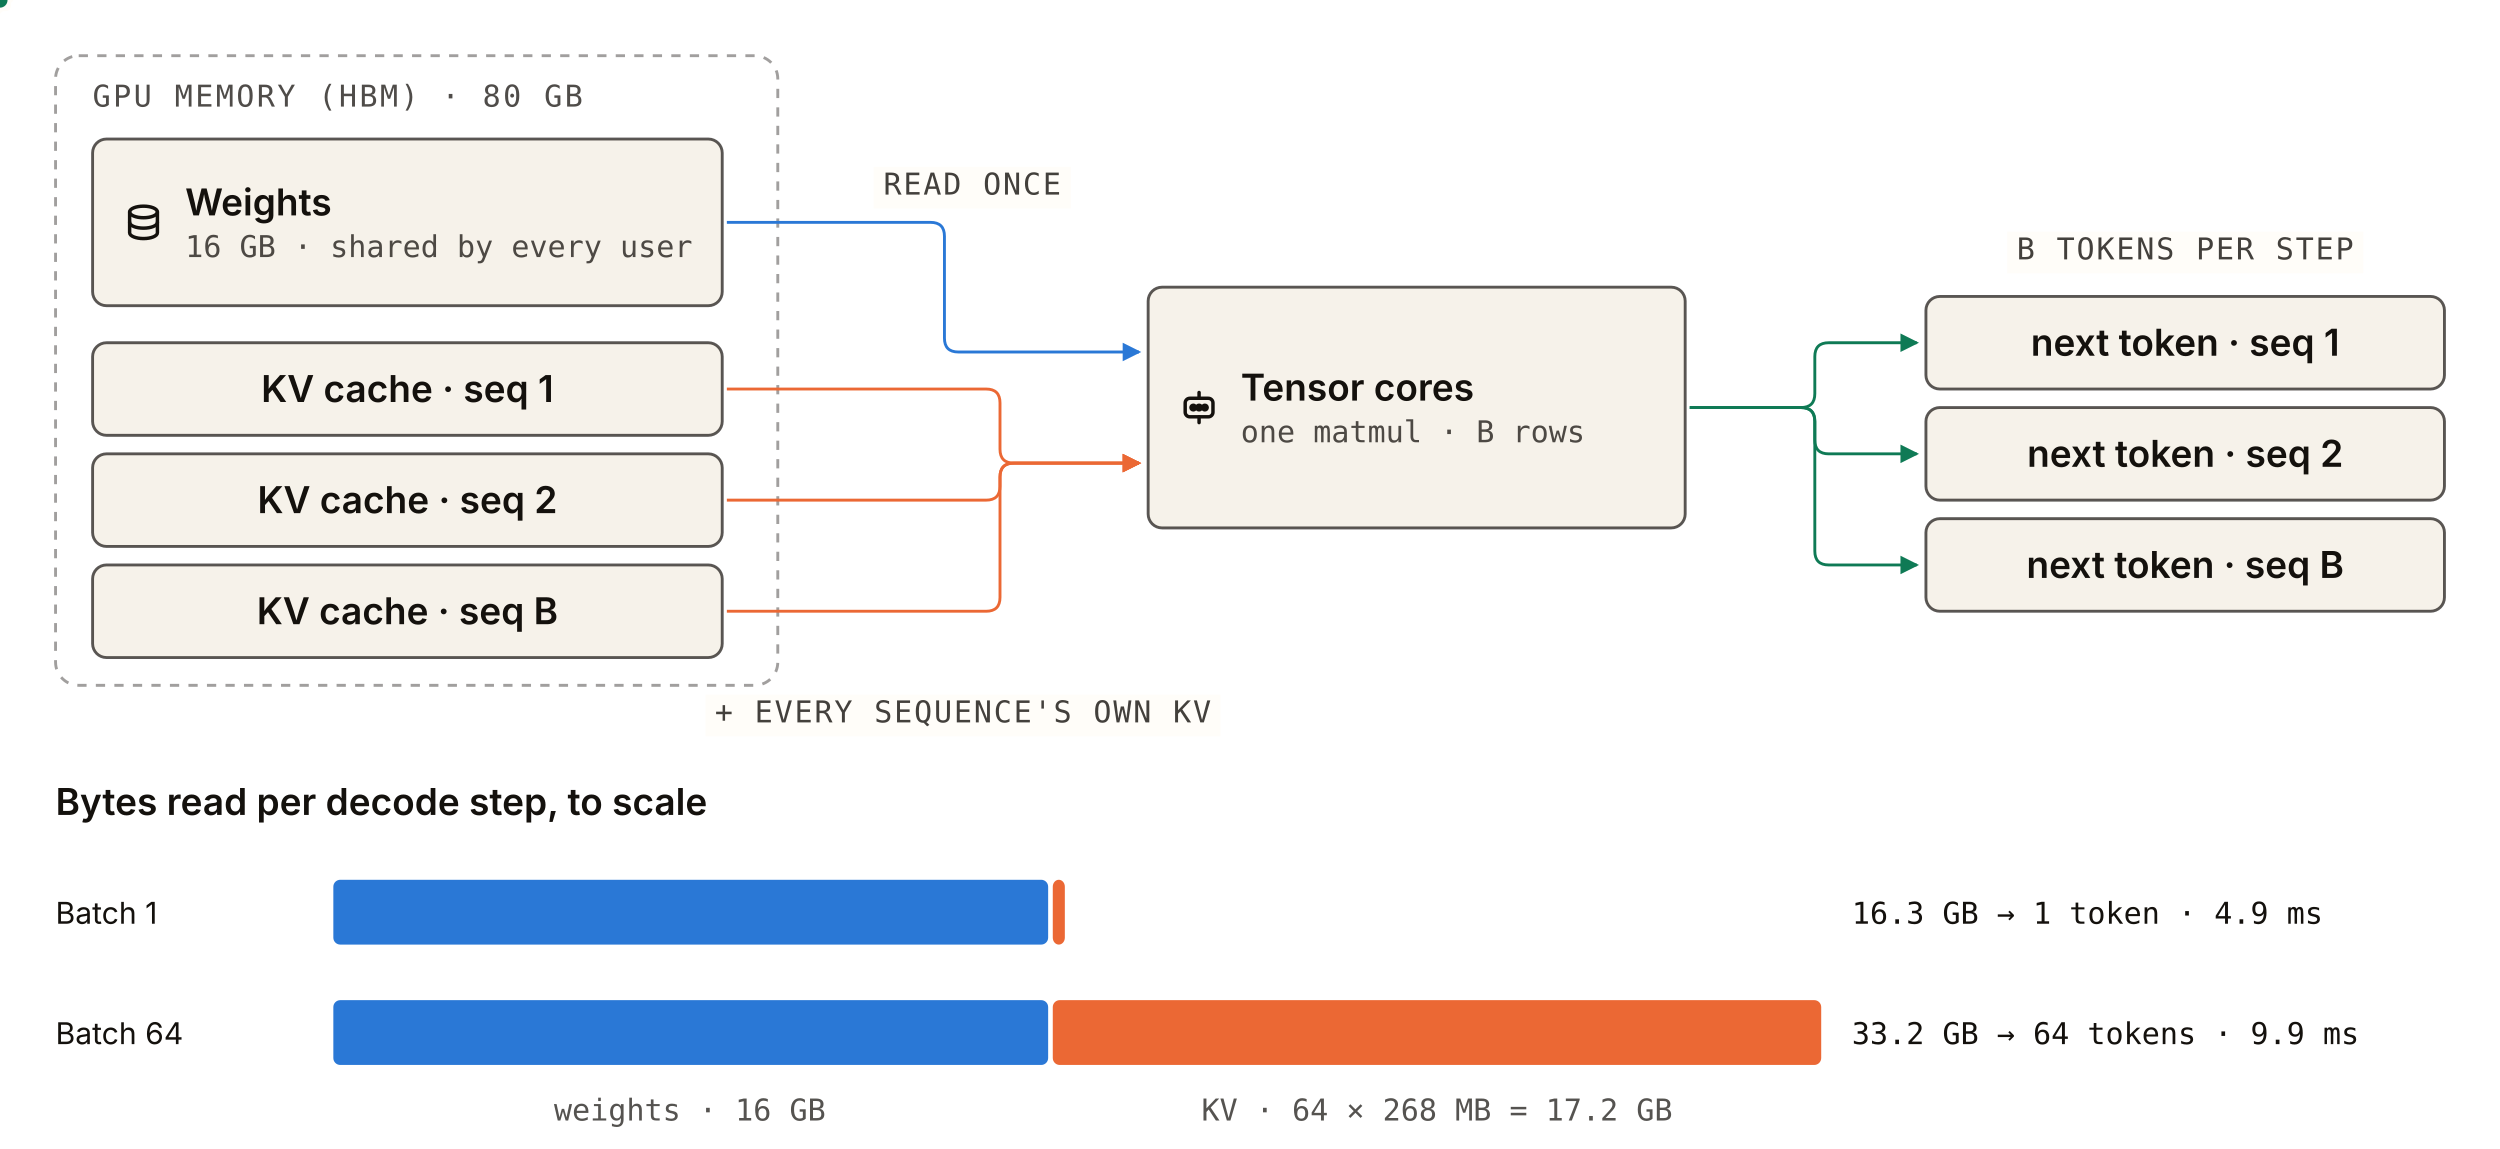
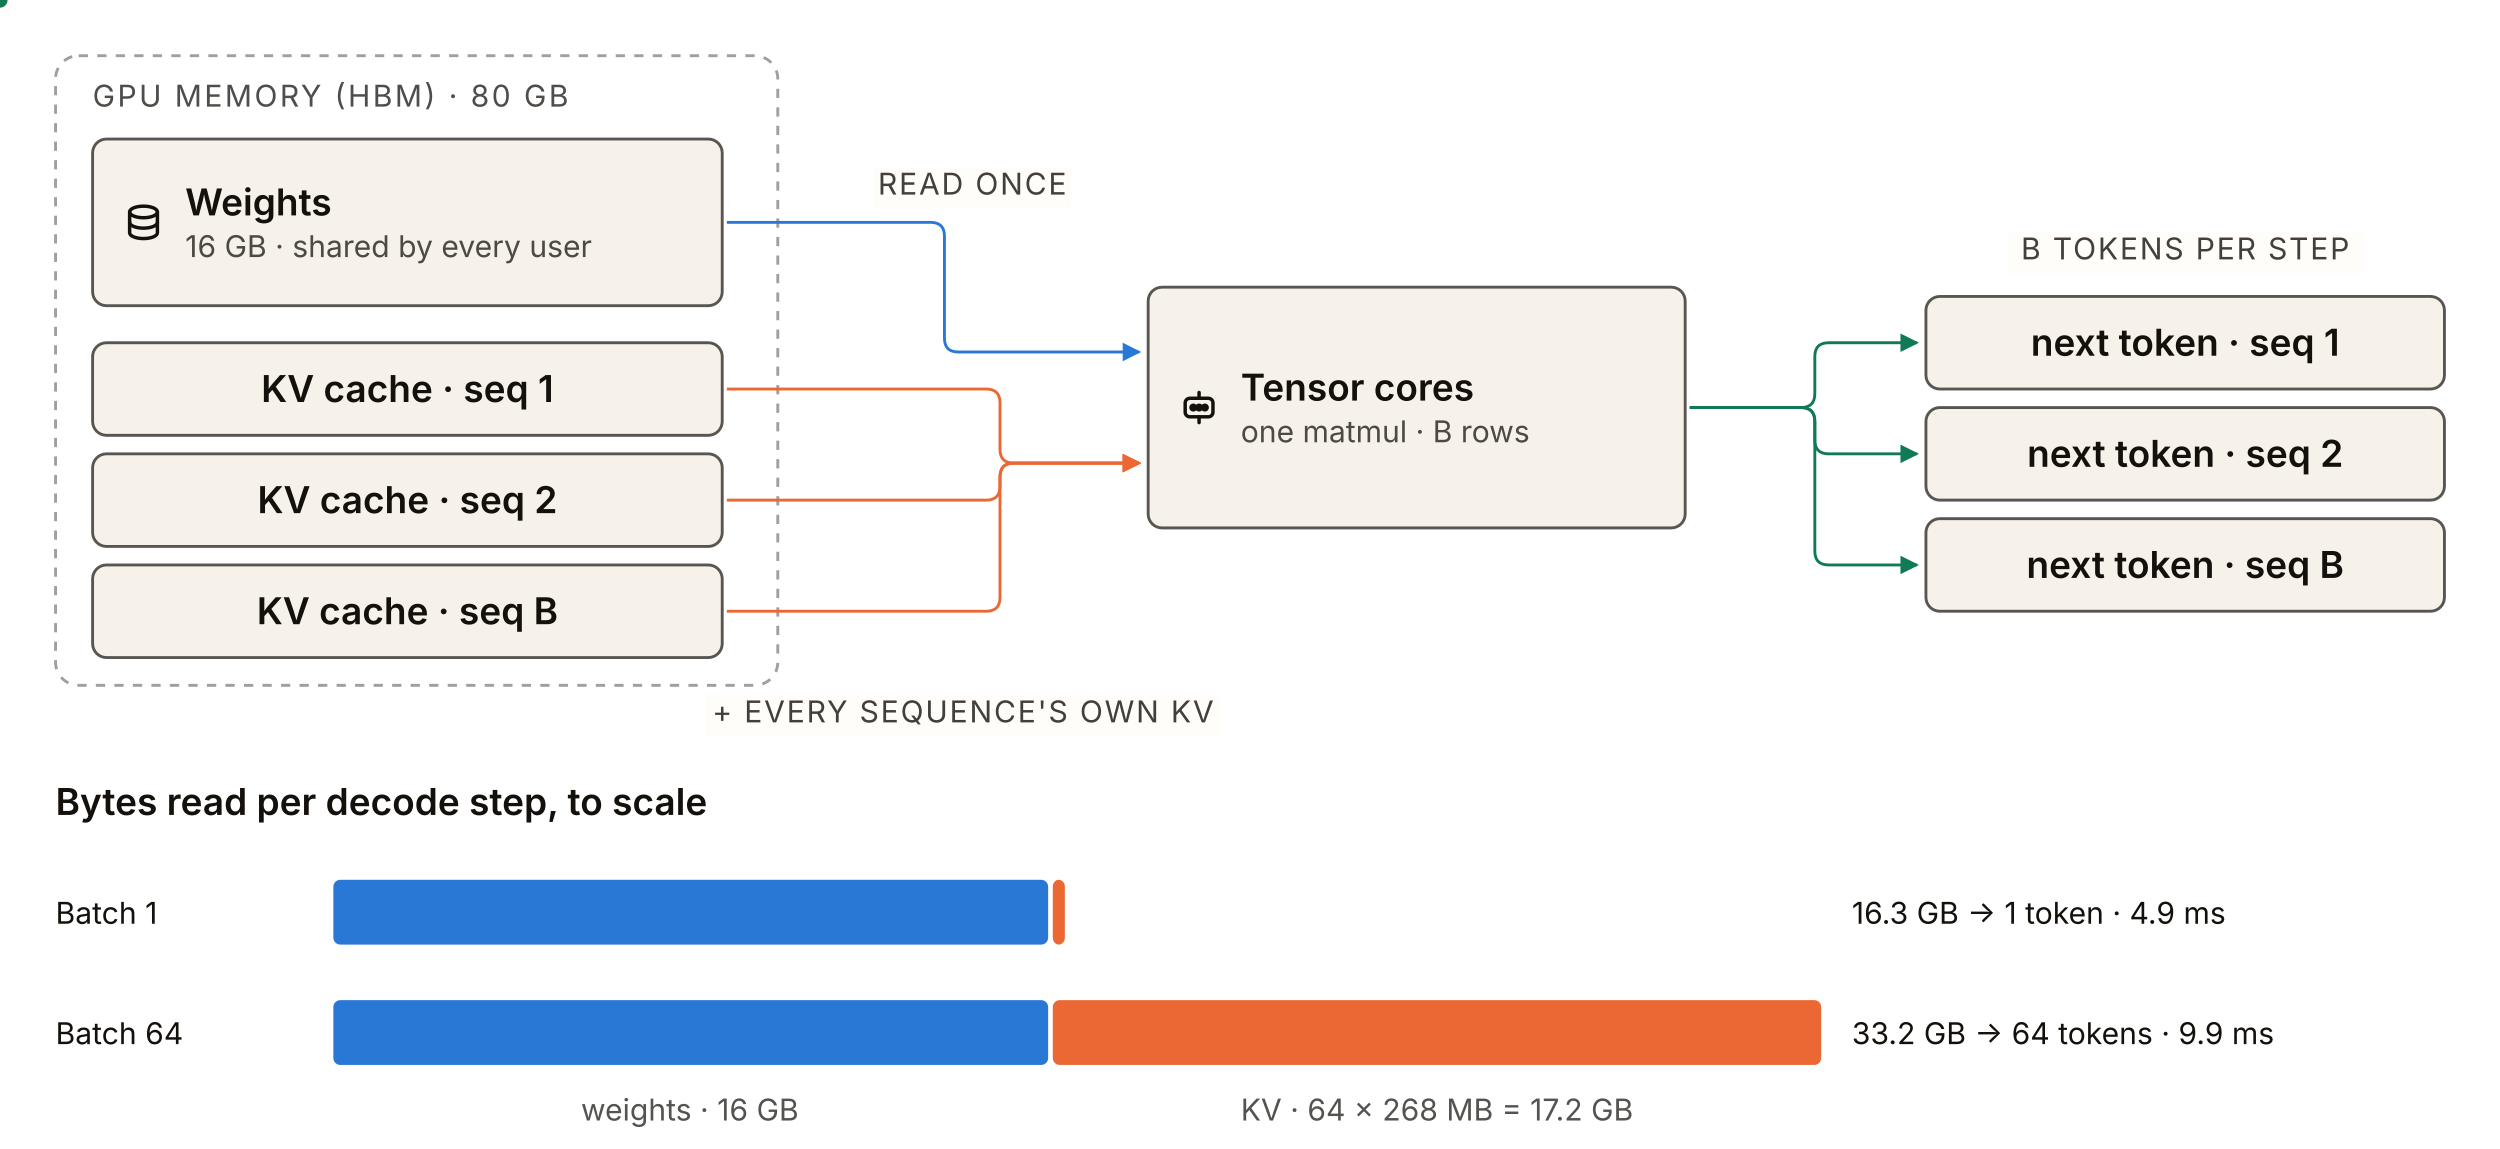
<svg xmlns="http://www.w3.org/2000/svg" viewBox="0 0 1080 496" width="960" height="441" color="#14110d" font-family="ui-sans-serif, system-ui, -apple-system, 'Segoe UI', Inter, Helvetica, Arial, sans-serif" role="img" aria-label="One decode step on an H100 serving Llama 3.1 8B. The tensor cores read the 16 GB of weights once, plus every sequence's own KV cache, run one matmul over B rows and emit the next token for each of the B sequences. Drawn to scale: at batch 1 the step reads 16.3 GB for 1 token in about 4.9 ms; at batch 64 it reads 33.2 GB, of which 17.2 GB is KV cache, for 64 tokens in about 9.9 ms.">
  <style>text{user-select:none}</style>
  <g transform="translate(0,0)">
    <defs>
      <marker id="gb-head" markerWidth="8" markerHeight="8" refX="7" refY="4" orient="auto-start-reverse" markerUnits="userSpaceOnUse">
        <path d="M0,0 L8,4 L0,8 z" fill="currentColor" />
      </marker>
      <marker id="gb-head-accent" markerWidth="8" markerHeight="8" refX="7" refY="4" orient="auto-start-reverse" markerUnits="userSpaceOnUse">
        <path d="M0,0 L8,4 L0,8 z" fill="#0f7a55" />
      </marker>
      <marker id="gb-head-request" markerWidth="8" markerHeight="8" refX="7" refY="4" orient="auto-start-reverse" markerUnits="userSpaceOnUse">
        <path d="M0,0 L8,4 L0,8 z" fill="#2a78d6" />
      </marker>
      <marker id="gb-head-response" markerWidth="8" markerHeight="8" refX="7" refY="4" orient="auto-start-reverse" markerUnits="userSpaceOnUse">
        <path d="M0,0 L8,4 L0,8 z" fill="#0f7a55" />
      </marker>
      <marker id="gb-head-change" markerWidth="8" markerHeight="8" refX="7" refY="4" orient="auto-start-reverse" markerUnits="userSpaceOnUse">
        <path d="M0,0 L8,4 L0,8 z" fill="#eb6834" />
      </marker>
    </defs>
    <g data-uipack="group">
      <g class="uipack__group-frame">
        <rect x="24" y="24" width="312" height="272" rx="10" fill="none" stroke="currentColor" stroke-opacity="0.4" stroke-width="1.25" stroke-dasharray="4 4" />
-         <text x="40" y="46" font-size="13" font-family="ui-monospace, SFMono-Regular, Menlo, Consolas, monospace" letter-spacing=".08em" fill="currentColor" fill-opacity="0.75">GPU MEMORY (HBM) · 80 GB</text>
+         <text x="40" y="46" font-size="13" font-family="ui-sans-serif, system-ui, -apple-system, 'Segoe UI', Inter, Helvetica, Arial, sans-serif" letter-spacing=".08em" fill="currentColor" fill-opacity="0.75">GPU MEMORY (HBM) · 80 GB</text>
      </g>
    </g>
    <g data-uipack="node">
      <rect x="40" y="60" width="272" height="72" rx="6" fill="#f6f2ea" stroke="currentColor" stroke-opacity="0.7" stroke-width="1.25" />
      <path class="uipack__touch-target" d="M 40 60 h 272 v 72 h -272 Z" fill="transparent" stroke="none" aria-hidden="true" />
      <g transform="translate(54, 88)" fill="none" stroke="currentColor" stroke-width="1.5" stroke-linecap="round" stroke-linejoin="round">
        <ellipse cx="8" cy="3.5" rx="6" ry="2.5" />
        <path d="M2 3.5v9c0 1.4 2.7 2.5 6 2.5s6-1.1 6-2.5v-9" />
        <path d="M2 8c0 1.4 2.7 2.5 6 2.5s6-1.1 6-2.5" />
      </g>
      <text x="80" y="93" text-anchor="start" font-size="16" font-weight="600" fill="currentColor">Weights</text>
-       <text x="80" y="111" text-anchor="start" font-size="13" font-family="ui-monospace, SFMono-Regular, Menlo, Consolas, monospace" fill="currentColor" fill-opacity="0.75">16 GB · shared by every user</text>
+       <text x="80" y="111" text-anchor="start" font-size="13" font-family="ui-sans-serif, system-ui, -apple-system, 'Segoe UI', Inter, Helvetica, Arial, sans-serif" fill="currentColor" fill-opacity="0.75">16 GB · shared by every user</text>
    </g>
    <g data-uipack="node">
      <rect x="40" y="148" width="272" height="40" rx="6" fill="#f6f2ea" stroke="currentColor" stroke-opacity="0.7" stroke-width="1.25" />
      <path class="uipack__touch-target" d="M 40 141 h 272 v 54 h -272 Z" fill="transparent" stroke="none" aria-hidden="true" />
      <text x="176" y="173.6" text-anchor="middle" font-size="16" font-weight="600" fill="currentColor">KV cache · seq 1</text>
    </g>
    <g data-uipack="node">
      <rect x="40" y="196" width="272" height="40" rx="6" fill="#f6f2ea" stroke="currentColor" stroke-opacity="0.7" stroke-width="1.25" />
      <path class="uipack__touch-target" d="M 40 189 h 272 v 54 h -272 Z" fill="transparent" stroke="none" aria-hidden="true" />
      <text x="176" y="221.6" text-anchor="middle" font-size="16" font-weight="600" fill="currentColor">KV cache · seq 2</text>
    </g>
    <g data-uipack="node">
      <rect x="40" y="244" width="272" height="40" rx="6" fill="#f6f2ea" stroke="currentColor" stroke-opacity="0.7" stroke-width="1.25" />
      <path class="uipack__touch-target" d="M 40 237 h 272 v 54 h -272 Z" fill="transparent" stroke="none" aria-hidden="true" />
      <text x="176" y="269.6" text-anchor="middle" font-size="16" font-weight="600" fill="currentColor">KV cache · seq B</text>
    </g>
    <path data-uipack="connector" data-kind="request" d="M314,96 L402,96 Q408,96 408,102 L408,146 Q408,152 414,152 L492,152" fill="none" stroke="#2a78d6" stroke-opacity="1" stroke-width="1.25" marker-end="url(#gb-head-request)" />
    <g data-uipack="label">
      <rect x="377.39" y="72" width="85.22" height="18" fill="#fffdf9" />
-       <text x="420" y="84" text-anchor="middle" font-size="13" font-family="ui-monospace, SFMono-Regular, Menlo, Consolas, monospace" letter-spacing=".06em" fill="currentColor" fill-opacity="0.8">READ ONCE</text>
+       <text x="420" y="84" text-anchor="middle" font-size="13" font-family="ui-sans-serif, system-ui, -apple-system, 'Segoe UI', Inter, Helvetica, Arial, sans-serif" letter-spacing=".06em" fill="currentColor" fill-opacity="0.8">READ ONCE</text>
    </g>
    <g data-uipack="packet" data-kind="request">
      <g>
        <rect x="-4" y="-4" width="8" height="8" rx="1.5" fill="#2a78d6" stroke="#fffdf9" stroke-width="1.5" />
        <animateTransform attributeName="transform" type="scale" dur="1.6s" begin="0s" repeatCount="indefinite" calcMode="spline" values="0;1.2;1;1;0" keyTimes="0;0.105;0.175;0.8;1" keySplines="0.2 0.9 0.3 1;0.4 0 0.6 1;0 0 1 1;0.6 0 0.9 0.4" />
      </g>
      <animateMotion dur="1.6s" begin="0s" repeatCount="indefinite" path="M318,96 L402,96 Q408,96 408,102 L408,146 Q408,152 414,152 L484,152" calcMode="linear" />
    </g>
    <path data-uipack="connector" data-kind="change" d="M314,168 L426,168 Q432,168 432,174 L432,194 Q432,200 438,200 L492,200" fill="none" stroke="#eb6834" stroke-opacity="1" stroke-width="1.25" marker-end="url(#gb-head-change)" />
    <path data-uipack="connector" data-kind="change" d="M314,216 L426,216 Q432,216 432,210 L432,206 Q432,200 438,200 L492,200" fill="none" stroke="#eb6834" stroke-opacity="1" stroke-width="1.25" marker-end="url(#gb-head-change)" />
    <path data-uipack="connector" data-kind="change" d="M314,264 L426,264 Q432,264 432,258 L432,206 Q432,200 438,200 L492,200" fill="none" stroke="#eb6834" stroke-opacity="1" stroke-width="1.25" marker-end="url(#gb-head-change)" />
    <g data-uipack="packet" data-kind="change">
      <g>
        <path d="M0,-4.8 L4.8,0 L0,4.8 L-4.8,0 Z" fill="#eb6834" stroke="#fffdf9" stroke-width="1.5" />
        <animateTransform attributeName="transform" type="scale" dur="1.6s" begin="-0.5s" repeatCount="indefinite" calcMode="spline" values="0;1.2;1;1;0" keyTimes="0;0.105;0.175;0.8;1" keySplines="0.2 0.9 0.3 1;0.4 0 0.6 1;0 0 1 1;0.6 0 0.9 0.4" />
      </g>
      <animateMotion dur="1.6s" begin="-0.5s" repeatCount="indefinite" path="M318,264 L426,264 Q432,264 432,258 L432,206 Q432,200 438,200 L484,200" calcMode="linear" />
    </g>
    <g data-uipack="label">
      <rect x="304.75" y="300" width="222.5" height="18" fill="#fffdf9" />
-       <text x="416" y="312" text-anchor="middle" font-size="13" font-family="ui-monospace, SFMono-Regular, Menlo, Consolas, monospace" letter-spacing=".06em" fill="currentColor" fill-opacity="0.8">+ EVERY SEQUENCE'S OWN KV</text>
+       <text x="416" y="312" text-anchor="middle" font-size="13" font-family="ui-sans-serif, system-ui, -apple-system, 'Segoe UI', Inter, Helvetica, Arial, sans-serif" letter-spacing=".06em" fill="currentColor" fill-opacity="0.8">+ EVERY SEQUENCE'S OWN KV</text>
    </g>
    <g data-uipack="node">
      <rect x="496" y="124" width="232" height="104" rx="6" fill="#f6f2ea" stroke="currentColor" stroke-opacity="0.7" stroke-width="1.25" />
      <path class="uipack__touch-target" d="M 496 124 h 232 v 104 h -232 Z" fill="transparent" stroke="none" aria-hidden="true" />
      <g transform="translate(510, 168)" fill="none" stroke="currentColor" stroke-width="1.5" stroke-linecap="round" stroke-linejoin="round">
        <rect x="2" y="4" width="12" height="8" rx="2" />
        <circle cx="5.5" cy="8" r="1" fill="currentColor" />
        <circle cx="8" cy="8" r="1" fill="currentColor" />
        <circle cx="10.5" cy="8" r="1" fill="currentColor" />
        <path d="M8 1.5V4M8 12v2.5" />
      </g>
      <text x="536" y="173" text-anchor="start" font-size="16" font-weight="600" fill="currentColor">Tensor cores</text>
-       <text x="536" y="191" text-anchor="start" font-size="13" font-family="ui-monospace, SFMono-Regular, Menlo, Consolas, monospace" fill="currentColor" fill-opacity="0.75">one matmul · B rows</text>
+       <text x="536" y="191" text-anchor="start" font-size="13" font-family="ui-sans-serif, system-ui, -apple-system, 'Segoe UI', Inter, Helvetica, Arial, sans-serif" fill="currentColor" fill-opacity="0.75">one matmul · B rows</text>
    </g>
    <path data-uipack="connector" data-kind="response" d="M730,176 L778,176 Q784,176 784,170 L784,154 Q784,148 790,148 L828,148" fill="none" stroke="#0f7a55" stroke-opacity="1" stroke-width="1.25" marker-end="url(#gb-head-response)" />
    <path data-uipack="connector" data-kind="response" d="M730,176 L778,176 Q784,176 784,182 L784,190 Q784,196 790,196 L828,196" fill="none" stroke="#0f7a55" stroke-opacity="1" stroke-width="1.25" marker-end="url(#gb-head-response)" />
    <path data-uipack="connector" data-kind="response" d="M730,176 L778,176 Q784,176 784,182 L784,238 Q784,244 790,244 L828,244" fill="none" stroke="#0f7a55" stroke-opacity="1" stroke-width="1.25" marker-end="url(#gb-head-response)" />
    <g data-uipack="packet" data-kind="response">
      <g>
        <circle cx="0" cy="0" r="4" fill="#0f7a55" stroke="#fffdf9" stroke-width="1.5" />
        <animateTransform attributeName="transform" type="scale" dur="1.4s" begin="-0.3s" repeatCount="indefinite" calcMode="spline" values="0;1.2;1;1;0" keyTimes="0;0.12;0.2;0.8;1" keySplines="0.2 0.9 0.3 1;0.4 0 0.6 1;0 0 1 1;0.6 0 0.9 0.4" />
      </g>
      <animateMotion dur="1.4s" begin="-0.3s" repeatCount="indefinite" path="M734,176 L778,176 Q784,176 784,170 L784,154 Q784,148 790,148 L820,148" calcMode="linear" />
    </g>
    <g data-uipack="node">
      <rect x="832" y="128" width="224" height="40" rx="6" fill="#f6f2ea" stroke="currentColor" stroke-opacity="0.7" stroke-width="1.25" />
      <path class="uipack__touch-target" d="M 832 121 h 224 v 54 h -224 Z" fill="transparent" stroke="none" aria-hidden="true" />
      <text x="944" y="153.6" text-anchor="middle" font-size="16" font-weight="600" fill="currentColor">next token · seq 1</text>
    </g>
    <g data-uipack="node">
      <rect x="832" y="176" width="224" height="40" rx="6" fill="#f6f2ea" stroke="currentColor" stroke-opacity="0.7" stroke-width="1.25" />
      <path class="uipack__touch-target" d="M 832 169 h 224 v 54 h -224 Z" fill="transparent" stroke="none" aria-hidden="true" />
      <text x="944" y="201.6" text-anchor="middle" font-size="16" font-weight="600" fill="currentColor">next token · seq 2</text>
    </g>
    <g data-uipack="node">
      <rect x="832" y="224" width="224" height="40" rx="6" fill="#f6f2ea" stroke="currentColor" stroke-opacity="0.7" stroke-width="1.25" />
      <path class="uipack__touch-target" d="M 832 217 h 224 v 54 h -224 Z" fill="transparent" stroke="none" aria-hidden="true" />
      <text x="944" y="249.6" text-anchor="middle" font-size="16" font-weight="600" fill="currentColor">next token · seq B</text>
    </g>
    <g data-uipack="label">
      <rect x="867.07" y="100" width="153.86" height="18" fill="#fffdf9" />
-       <text x="944" y="112" text-anchor="middle" font-size="13" font-family="ui-monospace, SFMono-Regular, Menlo, Consolas, monospace" letter-spacing=".06em" fill="currentColor" fill-opacity="0.8">B TOKENS PER STEP</text>
+       <text x="944" y="112" text-anchor="middle" font-size="13" font-family="ui-sans-serif, system-ui, -apple-system, 'Segoe UI', Inter, Helvetica, Arial, sans-serif" letter-spacing=".06em" fill="currentColor" fill-opacity="0.8">B TOKENS PER STEP</text>
    </g>
    <text x="24" y="352" font-size="16" font-family="ui-sans-serif, system-ui, -apple-system, 'Segoe UI', Inter, Helvetica, Arial, sans-serif" font-weight="600" text-anchor="start" fill="currentColor" fill-opacity="1">Bytes read per decode step, to scale</text>
    <text x="24" y="399" font-size="13" font-family="ui-sans-serif, system-ui, -apple-system, 'Segoe UI', Inter, Helvetica, Arial, sans-serif" font-weight="400" text-anchor="start" fill="currentColor" fill-opacity="1">Batch 1</text>
    <rect x="144" y="380" width="308.8" height="28" rx="3" fill="#2a78d6" />
    <rect x="454.8" y="380" width="5.211" height="28" rx="3" fill="#eb6834" />
-     <text x="800" y="399" font-size="13" font-family="ui-monospace, SFMono-Regular, Menlo, Consolas, monospace" font-weight="400" text-anchor="start" fill="currentColor" fill-opacity="1">16.3 GB → 1 token · 4.9 ms</text>
+     <text x="800" y="399" font-size="13" font-family="ui-sans-serif, system-ui, -apple-system, 'Segoe UI', Inter, Helvetica, Arial, sans-serif" font-weight="400" text-anchor="start" fill="currentColor" fill-opacity="1">16.3 GB → 1 token · 4.9 ms</text>
    <text x="24" y="451" font-size="13" font-family="ui-sans-serif, system-ui, -apple-system, 'Segoe UI', Inter, Helvetica, Arial, sans-serif" font-weight="400" text-anchor="start" fill="currentColor" fill-opacity="1">Batch 64</text>
    <rect x="144" y="432" width="308.8" height="28" rx="3" fill="#2a78d6" />
    <rect x="454.8" y="432" width="331.96" height="28" rx="3" fill="#eb6834" />
-     <text x="800" y="451" font-size="13" font-family="ui-monospace, SFMono-Regular, Menlo, Consolas, monospace" font-weight="400" text-anchor="start" fill="currentColor" fill-opacity="1">33.2 GB → 64 tokens · 9.9 ms</text>
-     <text x="298" y="484" font-size="13" font-family="ui-monospace, SFMono-Regular, Menlo, Consolas, monospace" font-weight="400" text-anchor="middle" fill="currentColor" fill-opacity="0.72">weights · 16 GB</text>
-     <text x="620.78" y="484" font-size="13" font-family="ui-monospace, SFMono-Regular, Menlo, Consolas, monospace" font-weight="400" text-anchor="middle" fill="currentColor" fill-opacity="0.72">KV · 64 × 268 MB = 17.2 GB</text>
+     <text x="800" y="451" font-size="13" font-family="ui-sans-serif, system-ui, -apple-system, 'Segoe UI', Inter, Helvetica, Arial, sans-serif" font-weight="400" text-anchor="start" fill="currentColor" fill-opacity="1">33.2 GB → 64 tokens · 9.9 ms</text>
+     <text x="298" y="484" font-size="13" font-family="ui-sans-serif, system-ui, -apple-system, 'Segoe UI', Inter, Helvetica, Arial, sans-serif" font-weight="400" text-anchor="middle" fill="currentColor" fill-opacity="0.72">weights · 16 GB</text>
+     <text x="620.78" y="484" font-size="13" font-family="ui-sans-serif, system-ui, -apple-system, 'Segoe UI', Inter, Helvetica, Arial, sans-serif" font-weight="400" text-anchor="middle" fill="currentColor" fill-opacity="0.72">KV · 64 × 268 MB = 17.2 GB</text>
  </g>
</svg>
